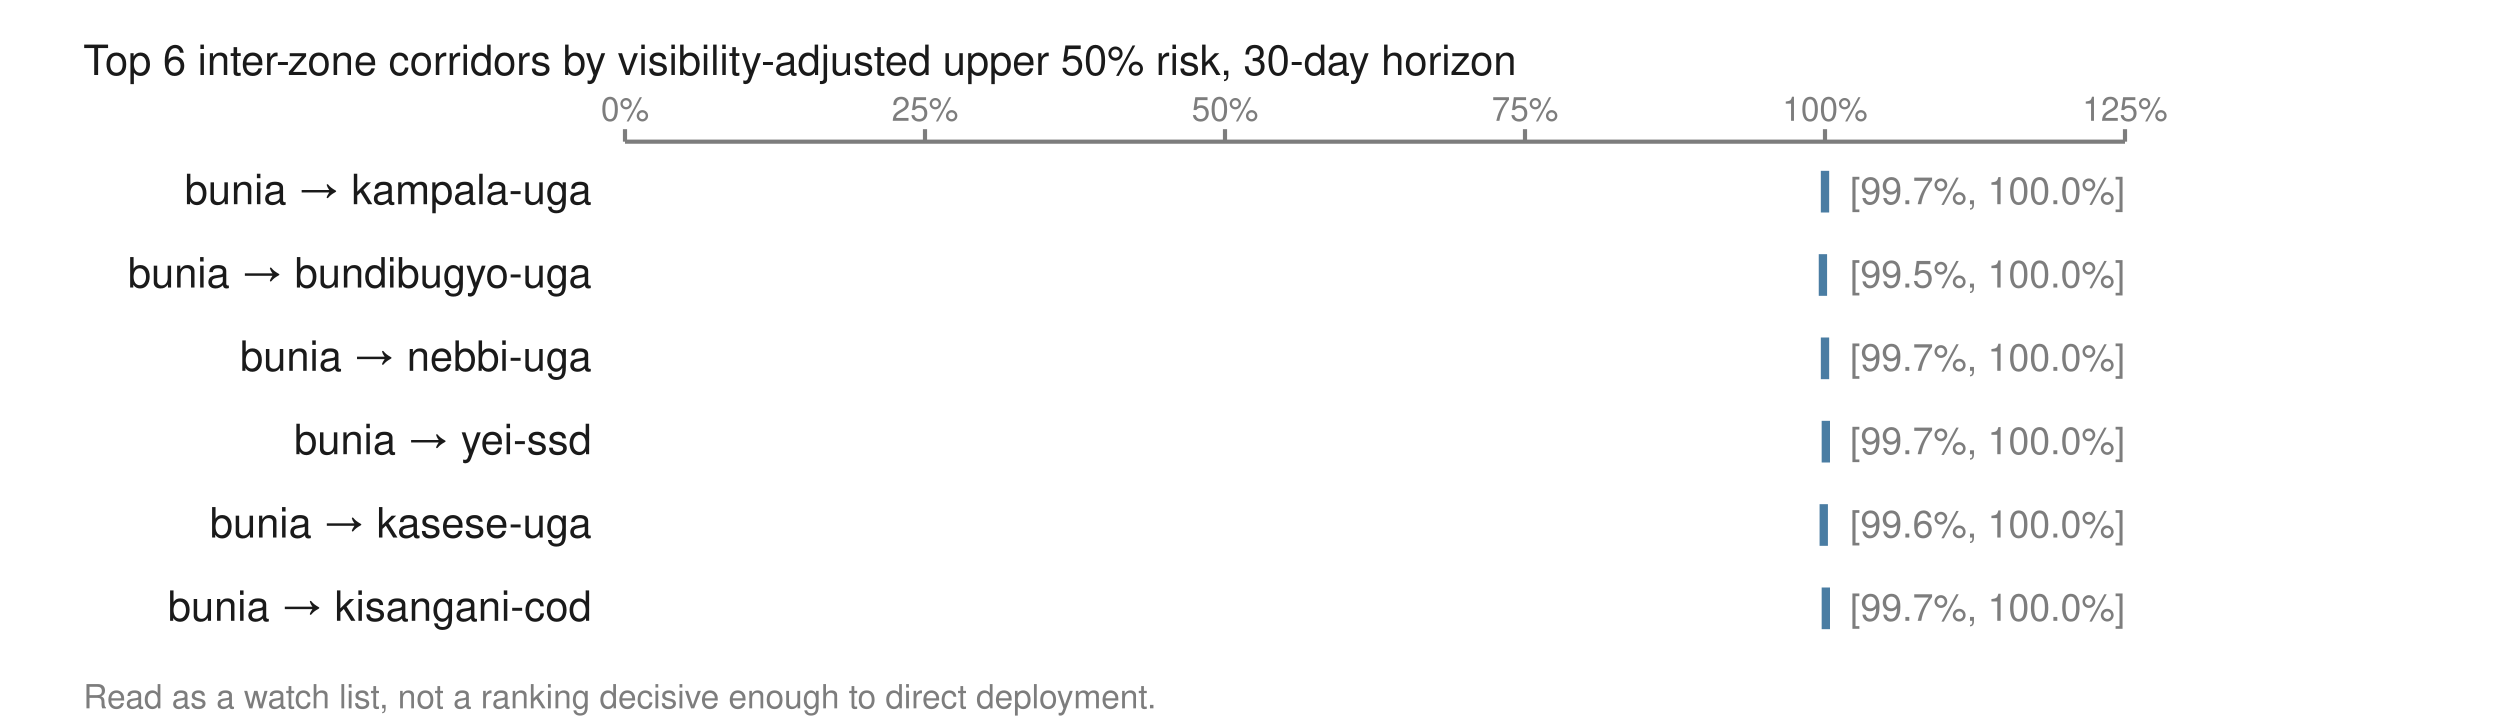
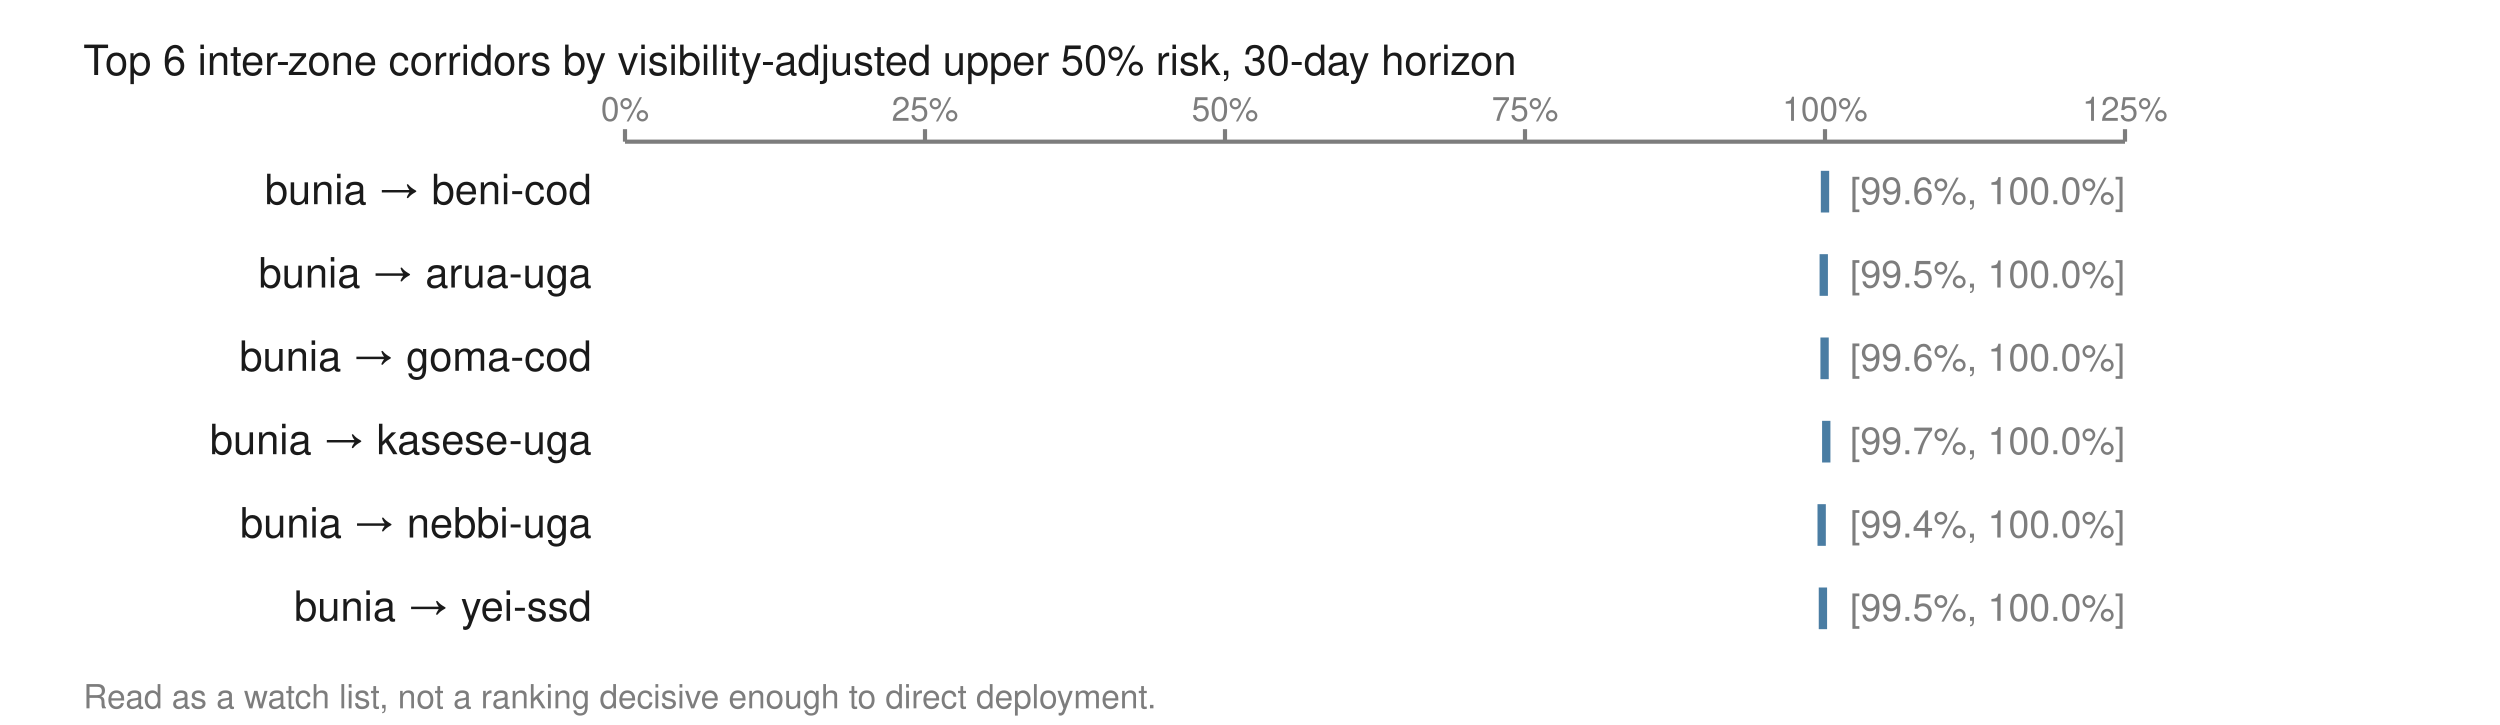
<svg xmlns="http://www.w3.org/2000/svg" viewBox="0 0 600 174" width="600" height="174" role="img" aria-labelledby="t">
  <text x="20.0" y="18.0" font-family="Helvetica,Arial,sans-serif" font-size="10" fill="#1a1a1a" font-weight="normal" text-anchor="start">Top 6 inter-zone corridors by visibility-adjusted upper 50% risk, 30-day horizon</text>
  <line x1="150.0" y1="34.0" x2="510.0" y2="34.0" stroke="#7d7d7d" stroke-width="1" />
  <line x1="150.0" y1="31.0" x2="150.0" y2="34.0" stroke="#7d7d7d" stroke-width="1" />
  <text x="150.0" y="29.0" font-family="Helvetica,Arial,sans-serif" font-size="8" fill="#7d7d7d" font-weight="normal" text-anchor="middle">0%</text>
  <line x1="222.0" y1="31.0" x2="222.0" y2="34.0" stroke="#7d7d7d" stroke-width="1" />
  <text x="222.0" y="29.0" font-family="Helvetica,Arial,sans-serif" font-size="8" fill="#7d7d7d" font-weight="normal" text-anchor="middle">25%</text>
  <line x1="294.0" y1="31.0" x2="294.0" y2="34.0" stroke="#7d7d7d" stroke-width="1" />
  <text x="294.0" y="29.0" font-family="Helvetica,Arial,sans-serif" font-size="8" fill="#7d7d7d" font-weight="normal" text-anchor="middle">50%</text>
  <line x1="366.0" y1="31.0" x2="366.0" y2="34.0" stroke="#7d7d7d" stroke-width="1" />
  <text x="366.0" y="29.0" font-family="Helvetica,Arial,sans-serif" font-size="8" fill="#7d7d7d" font-weight="normal" text-anchor="middle">75%</text>
  <line x1="438.0" y1="31.0" x2="438.0" y2="34.0" stroke="#7d7d7d" stroke-width="1" />
  <text x="438.0" y="29.0" font-family="Helvetica,Arial,sans-serif" font-size="8" fill="#7d7d7d" font-weight="normal" text-anchor="middle">100%</text>
  <line x1="510.0" y1="31.0" x2="510.0" y2="34.0" stroke="#7d7d7d" stroke-width="1" />
  <text x="510.0" y="29.0" font-family="Helvetica,Arial,sans-serif" font-size="8" fill="#7d7d7d" font-weight="normal" text-anchor="middle">125%</text>
-   <text x="142.0" y="49.0" font-family="Helvetica,Arial,sans-serif" font-size="10" fill="#1a1a1a" font-weight="normal" text-anchor="end">bunia → kampala-uga</text>
+   <text x="142.0" y="49.0" font-family="Helvetica,Arial,sans-serif" font-size="10" fill="#1a1a1a" font-weight="normal" text-anchor="end">bunia → beni-cod</text>
  <rect x="437.0" y="41.0" width="2.0" height="10.0" fill="#4a7da3" />
-   <text x="444.0" y="49.0" font-family="Helvetica,Arial,sans-serif" font-size="9" fill="#7d7d7d" font-weight="normal" text-anchor="start">[99.7%, 100.0%]</text>
-   <text x="142.0" y="69.0" font-family="Helvetica,Arial,sans-serif" font-size="10" fill="#1a1a1a" font-weight="normal" text-anchor="end">bunia → bundibugyo-uga</text>
-   <rect x="436.5" y="61.0" width="2.0" height="10.0" fill="#4a7da3" />
+   <text x="444.0" y="49.0" font-family="Helvetica,Arial,sans-serif" font-size="9" fill="#7d7d7d" font-weight="normal" text-anchor="start">[99.6%, 100.0%]</text>
+   <text x="142.0" y="69.0" font-family="Helvetica,Arial,sans-serif" font-size="10" fill="#1a1a1a" font-weight="normal" text-anchor="end">bunia → arua-uga</text>
+   <rect x="436.7" y="61.0" width="2.0" height="10.0" fill="#4a7da3" />
  <text x="444.0" y="69.0" font-family="Helvetica,Arial,sans-serif" font-size="9" fill="#7d7d7d" font-weight="normal" text-anchor="start">[99.5%, 100.0%]</text>
-   <text x="142.0" y="89.0" font-family="Helvetica,Arial,sans-serif" font-size="10" fill="#1a1a1a" font-weight="normal" text-anchor="end">bunia → nebbi-uga</text>
-   <rect x="437.0" y="81.0" width="2.0" height="10.0" fill="#4a7da3" />
-   <text x="444.0" y="89.0" font-family="Helvetica,Arial,sans-serif" font-size="9" fill="#7d7d7d" font-weight="normal" text-anchor="start">[99.7%, 100.0%]</text>
-   <text x="142.0" y="109.0" font-family="Helvetica,Arial,sans-serif" font-size="10" fill="#1a1a1a" font-weight="normal" text-anchor="end">bunia → yei-ssd</text>
-   <rect x="437.2" y="101.0" width="2.0" height="10.0" fill="#4a7da3" />
+   <text x="142.0" y="89.0" font-family="Helvetica,Arial,sans-serif" font-size="10" fill="#1a1a1a" font-weight="normal" text-anchor="end">bunia → goma-cod</text>
+   <rect x="436.9" y="81.0" width="2.0" height="10.0" fill="#4a7da3" />
+   <text x="444.0" y="89.0" font-family="Helvetica,Arial,sans-serif" font-size="9" fill="#7d7d7d" font-weight="normal" text-anchor="start">[99.6%, 100.0%]</text>
+   <text x="142.0" y="109.0" font-family="Helvetica,Arial,sans-serif" font-size="10" fill="#1a1a1a" font-weight="normal" text-anchor="end">bunia → kasese-uga</text>
+   <rect x="437.3" y="101.0" width="2.0" height="10.0" fill="#4a7da3" />
  <text x="444.0" y="109.0" font-family="Helvetica,Arial,sans-serif" font-size="9" fill="#7d7d7d" font-weight="normal" text-anchor="start">[99.7%, 100.0%]</text>
-   <text x="142.0" y="129.0" font-family="Helvetica,Arial,sans-serif" font-size="10" fill="#1a1a1a" font-weight="normal" text-anchor="end">bunia → kasese-uga</text>
-   <rect x="436.7" y="121.0" width="2.0" height="10.0" fill="#4a7da3" />
-   <text x="444.0" y="129.0" font-family="Helvetica,Arial,sans-serif" font-size="9" fill="#7d7d7d" font-weight="normal" text-anchor="start">[99.6%, 100.0%]</text>
-   <text x="142.0" y="149.0" font-family="Helvetica,Arial,sans-serif" font-size="10" fill="#1a1a1a" font-weight="normal" text-anchor="end">bunia → kisangani-cod</text>
-   <rect x="437.2" y="141.0" width="2.0" height="10.0" fill="#4a7da3" />
-   <text x="444.0" y="149.0" font-family="Helvetica,Arial,sans-serif" font-size="9" fill="#7d7d7d" font-weight="normal" text-anchor="start">[99.7%, 100.0%]</text>
+   <text x="142.0" y="129.0" font-family="Helvetica,Arial,sans-serif" font-size="10" fill="#1a1a1a" font-weight="normal" text-anchor="end">bunia → nebbi-uga</text>
+   <rect x="436.2" y="121.0" width="2.0" height="10.0" fill="#4a7da3" />
+   <text x="444.0" y="129.0" font-family="Helvetica,Arial,sans-serif" font-size="9" fill="#7d7d7d" font-weight="normal" text-anchor="start">[99.4%, 100.0%]</text>
+   <text x="142.0" y="149.0" font-family="Helvetica,Arial,sans-serif" font-size="10" fill="#1a1a1a" font-weight="normal" text-anchor="end">bunia → yei-ssd</text>
+   <rect x="436.5" y="141.0" width="2.0" height="10.0" fill="#4a7da3" />
+   <text x="444.0" y="149.0" font-family="Helvetica,Arial,sans-serif" font-size="9" fill="#7d7d7d" font-weight="normal" text-anchor="start">[99.5%, 100.0%]</text>
  <text x="20.0" y="170.0" font-family="Helvetica,Arial,sans-serif" font-size="8" fill="#7d7d7d" font-weight="normal" text-anchor="start">Read as a watch list, not a ranking decisive enough to direct deployment.</text>
</svg>
